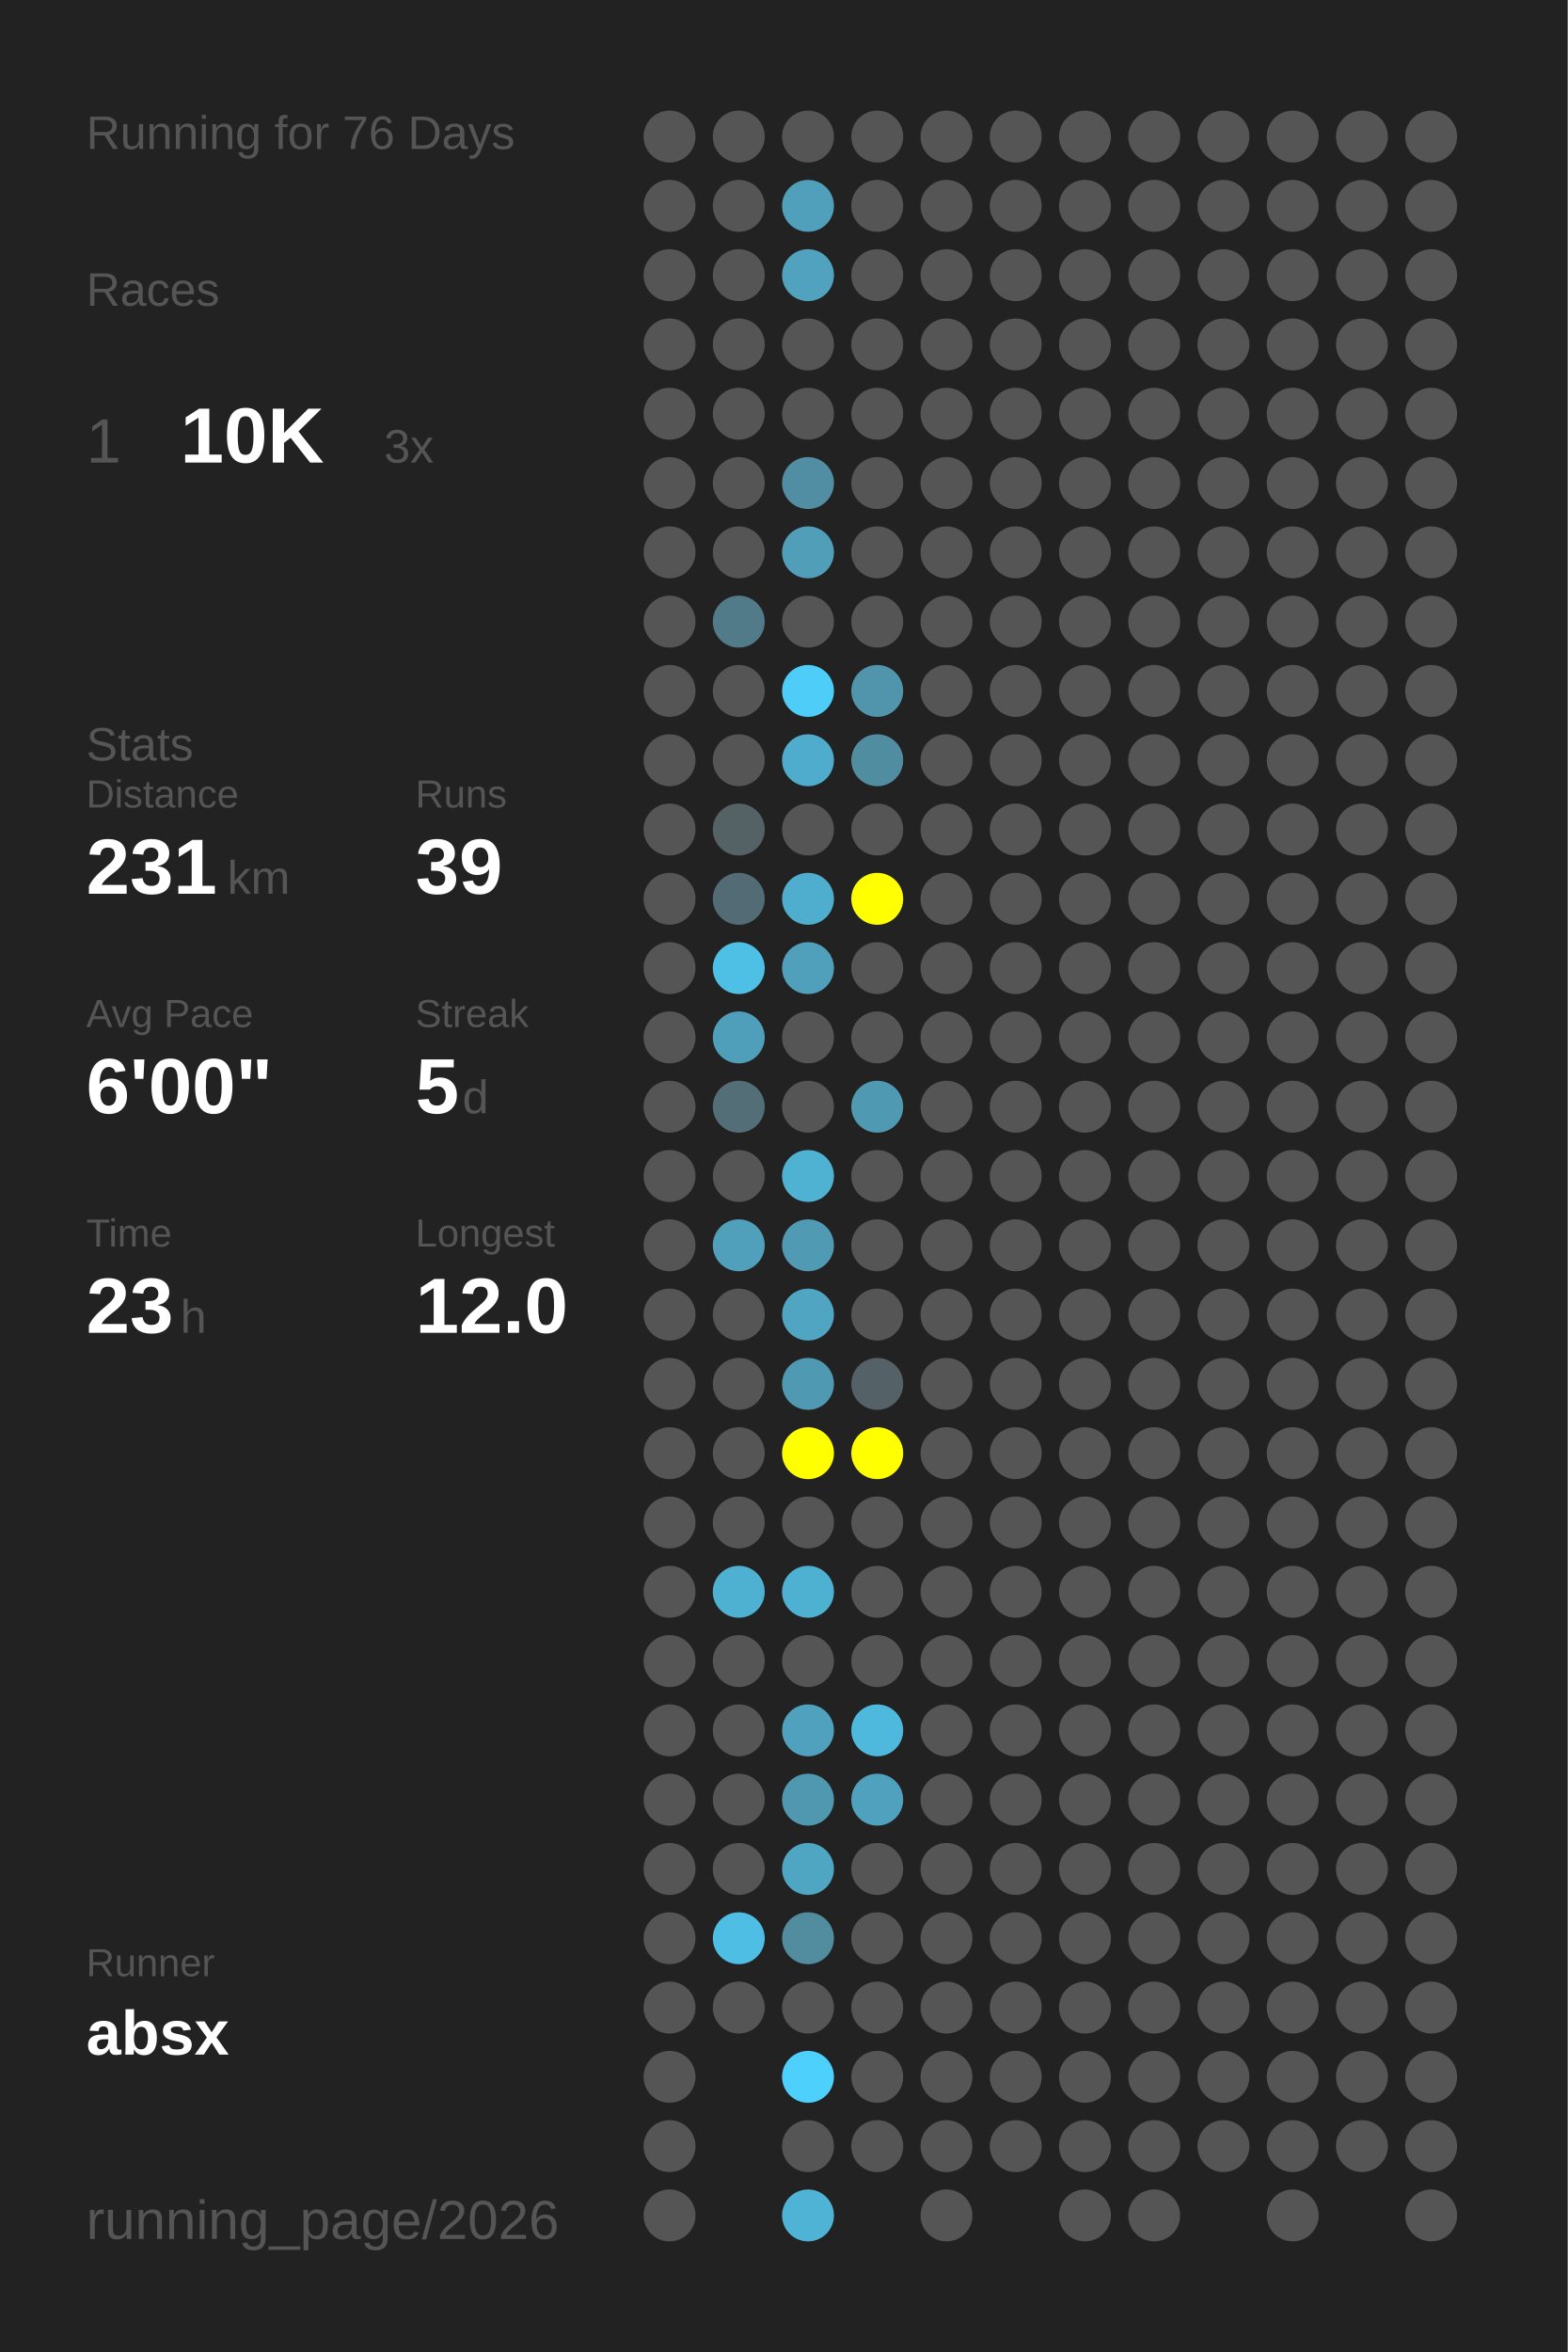
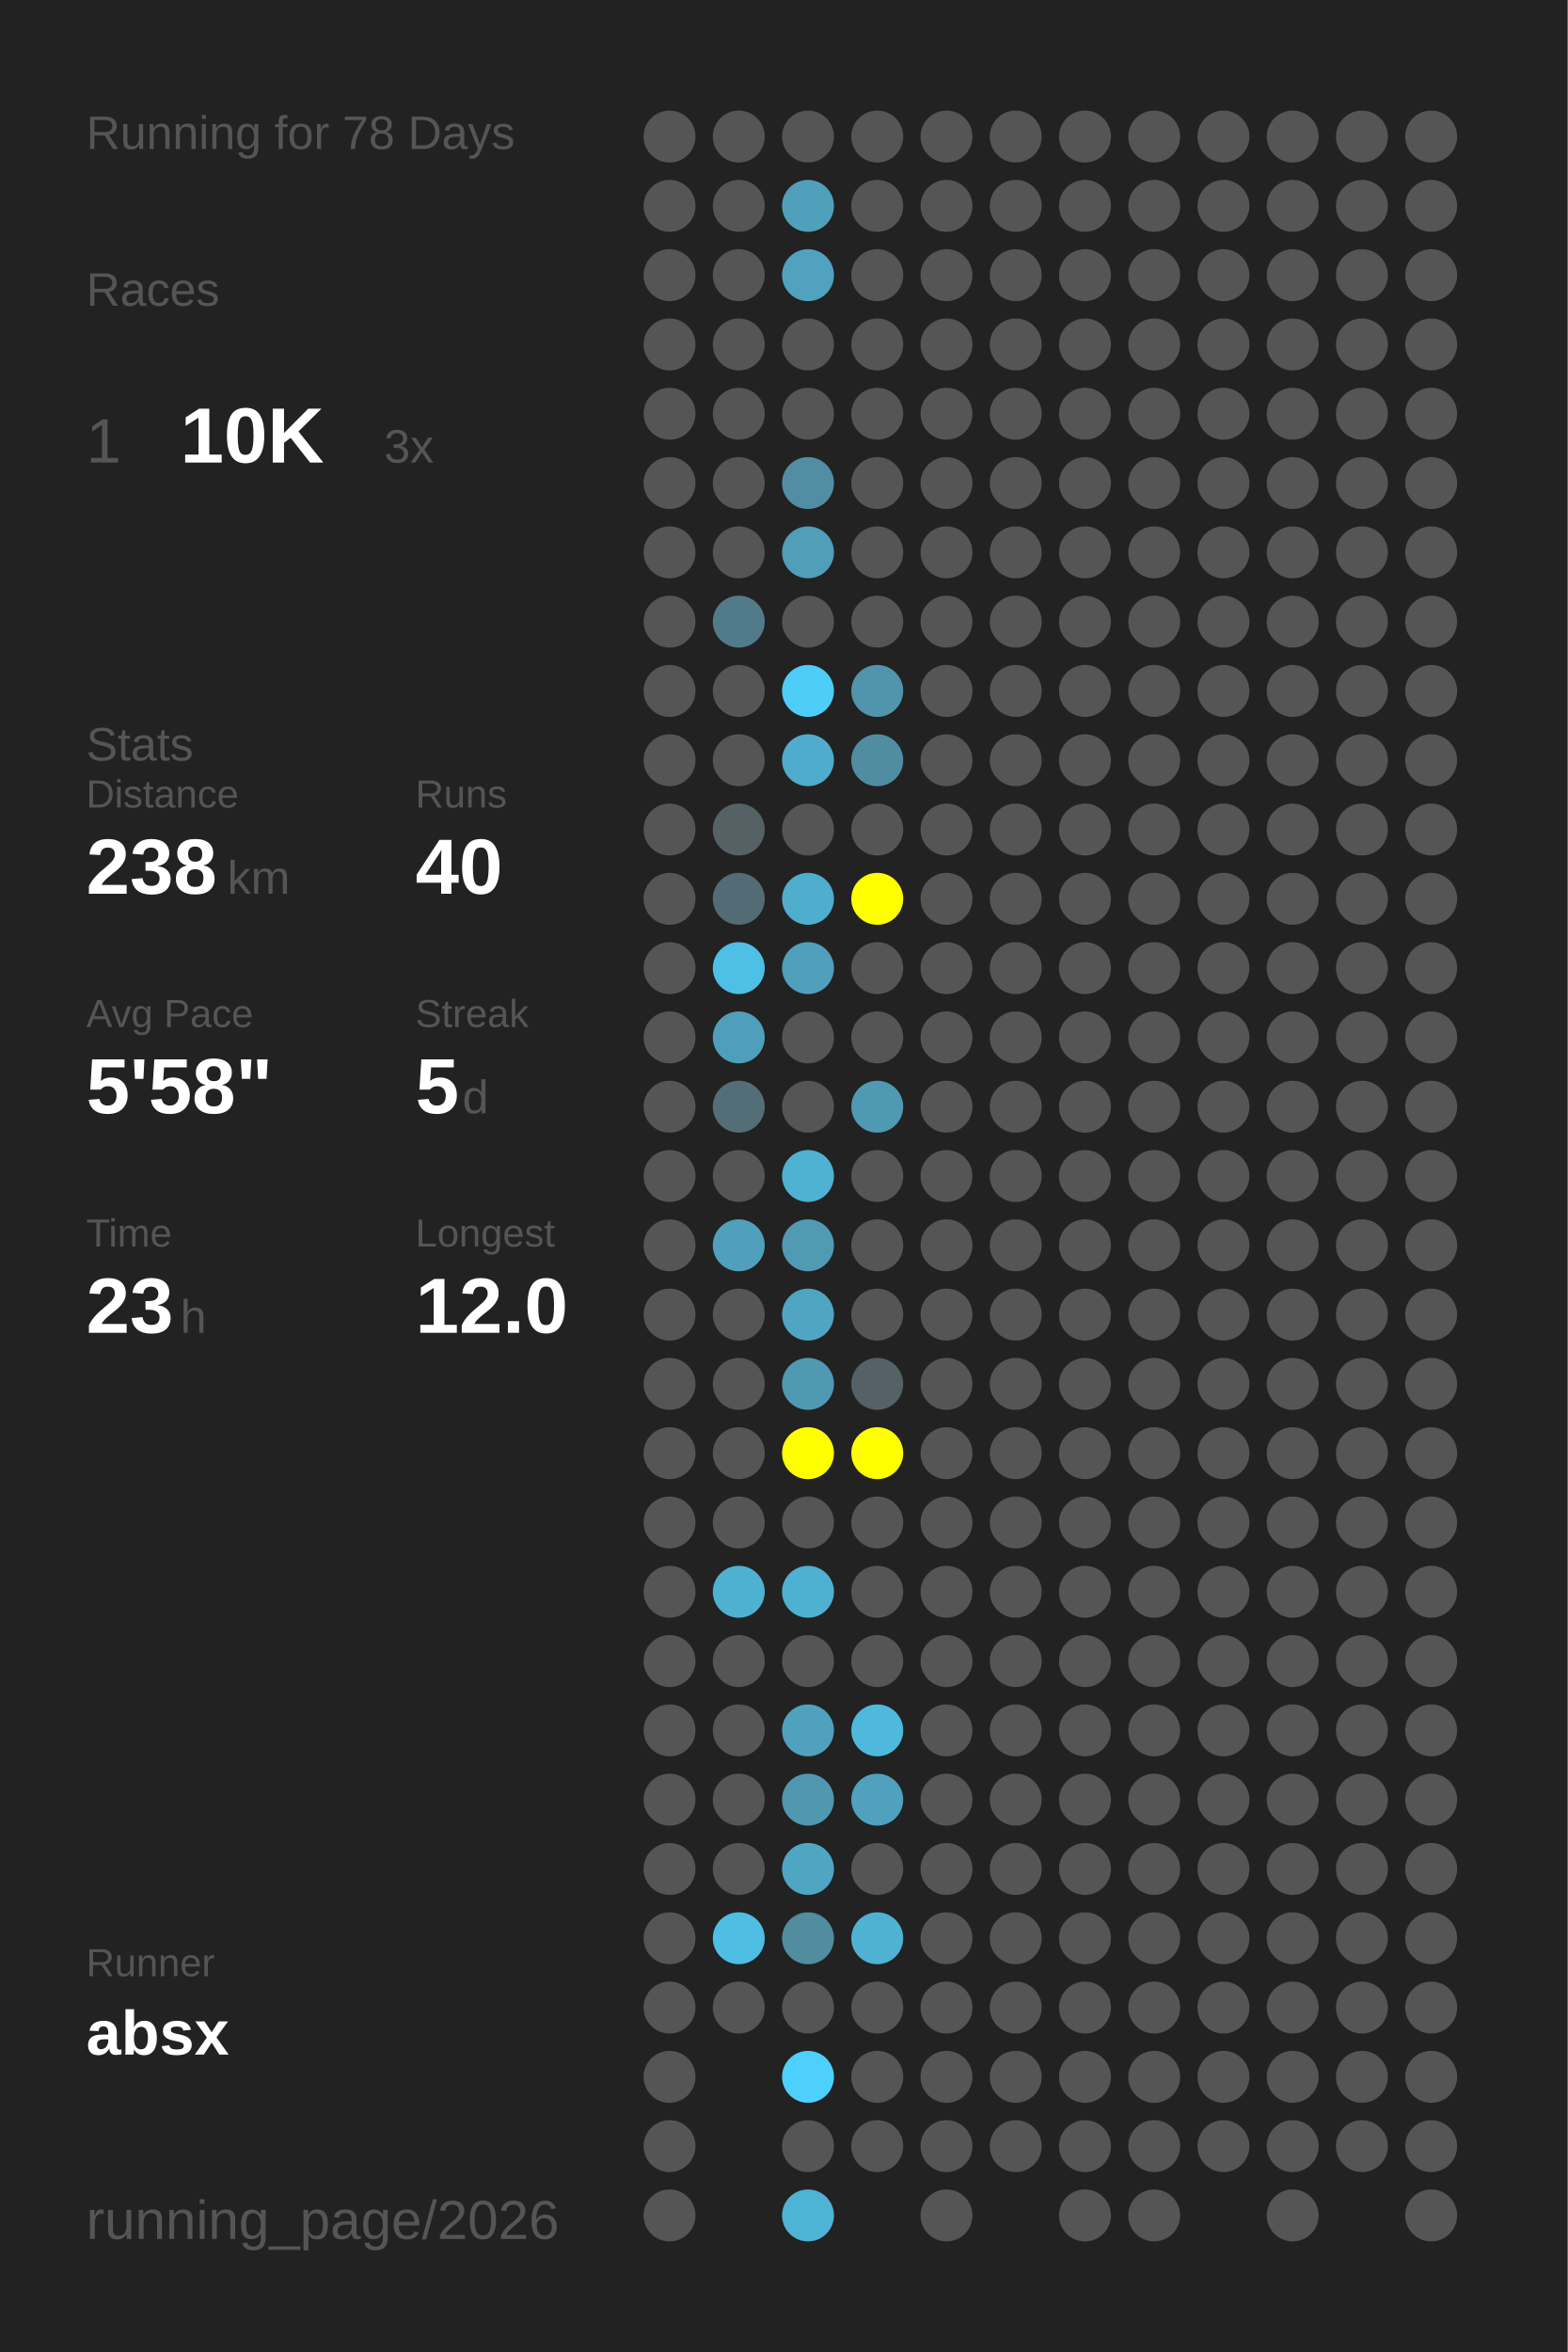
<svg xmlns="http://www.w3.org/2000/svg" baseProfile="full" height="300mm" version="1.1" viewBox="0,0,200,300" width="200mm">
  <defs />
  <rect fill="#222222" height="300" width="200" x="0" y="0" />
-   <text fill="#555555" style="font-size:6px; font-family:Arial;" x="11" y="19">Running for 76 Days</text>
+   <text fill="#555555" style="font-size:6px; font-family:Arial;" x="11" y="19">Running for 78 Days</text>
  <text fill="#555555" style="font-size:6px; font-family:Arial;" x="11" y="39">Races</text>
  <text fill="#555555" style="font-size:8px; font-family:Arial;" x="11" y="59">1</text>
  <text fill="#FFFFFF" style="font-size:10px; font-family:Arial; font-weight:bold;" x="23" y="59">10K</text>
  <text fill="#555555" style="font-size:6px; font-family:Arial;" x="49" y="59">3x</text>
  <text fill="#555555" style="font-size:6px; font-family:Arial;" x="11" y="97">Stats</text>
  <text fill="#555555" style="font-size:5px; font-family:Arial;" x="11" y="103">Distance</text>
-   <text fill="#FFFFFF" style="font-size:10px; font-family:Arial; font-weight:bold;" x="11" y="114">231</text>
+   <text fill="#FFFFFF" style="font-size:10px; font-family:Arial; font-weight:bold;" x="11" y="114">238</text>
  <text fill="#555555" style="font-size:6px; font-family:Arial;" x="29" y="114">km</text>
  <text fill="#555555" style="font-size:5px; font-family:Arial;" x="53" y="103">Runs</text>
-   <text fill="#FFFFFF" style="font-size:10px; font-family:Arial; font-weight:bold;" x="53" y="114">39</text>
+   <text fill="#FFFFFF" style="font-size:10px; font-family:Arial; font-weight:bold;" x="53" y="114">40</text>
  <text fill="#555555" style="font-size:5px; font-family:Arial;" x="11" y="131">Avg Pace</text>
-   <text fill="#FFFFFF" style="font-size:10px; font-family:Arial; font-weight:bold;" x="11" y="142">6'00"</text>
+   <text fill="#FFFFFF" style="font-size:10px; font-family:Arial; font-weight:bold;" x="11" y="142">5'58"</text>
  <text fill="#555555" style="font-size:5px; font-family:Arial;" x="53" y="131">Streak</text>
  <text fill="#FFFFFF" style="font-size:10px; font-family:Arial; font-weight:bold;" x="53" y="142">5</text>
  <text fill="#555555" style="font-size:6px; font-family:Arial;" x="59" y="142">d</text>
  <text fill="#555555" style="font-size:5px; font-family:Arial;" x="11" y="159">Time</text>
  <text fill="#FFFFFF" style="font-size:10px; font-family:Arial; font-weight:bold;" x="11" y="170">23</text>
  <text fill="#555555" style="font-size:6px; font-family:Arial;" x="23" y="170">h</text>
  <text fill="#555555" style="font-size:5px; font-family:Arial;" x="53" y="159">Longest</text>
  <text fill="#FFFFFF" style="font-size:10px; font-family:Arial; font-weight:bold;" x="53" y="170">12.0</text>
  <text fill="#555555" style="font-size:5px; font-family:Arial;" x="11" y="252.065">Runner</text>
  <text fill="#FFFFFF" style="font-size:8px; font-family:Arial; font-weight:bold;" x="11" y="262.065">absx</text>
  <text fill="#555555" style="font-size:7px; font-family:Arial;" x="11" y="285.581">running_page/2026</text>
  <circle cx="85.417" cy="17.419" fill="#555555" r="3.312" />
  <circle cx="85.417" cy="26.258" fill="#555555" r="3.312" />
  <circle cx="85.417" cy="35.097" fill="#555555" r="3.312" />
  <circle cx="85.417" cy="43.935" fill="#555555" r="3.312" />
  <circle cx="85.417" cy="52.774" fill="#555555" r="3.312" />
  <circle cx="85.417" cy="61.613" fill="#555555" r="3.312" />
  <circle cx="85.417" cy="70.452" fill="#555555" r="3.312" />
  <circle cx="85.417" cy="79.29" fill="#555555" r="3.312" />
  <circle cx="85.417" cy="88.129" fill="#555555" r="3.312" />
  <circle cx="85.417" cy="96.968" fill="#555555" r="3.312" />
  <circle cx="85.417" cy="105.806" fill="#555555" r="3.312" />
  <circle cx="85.417" cy="114.645" fill="#555555" r="3.312" />
  <circle cx="85.417" cy="123.484" fill="#555555" r="3.312" />
  <circle cx="85.417" cy="132.323" fill="#555555" r="3.312" />
  <circle cx="85.417" cy="141.161" fill="#555555" r="3.312" />
  <circle cx="85.417" cy="150" fill="#555555" r="3.312" />
  <circle cx="85.417" cy="158.839" fill="#555555" r="3.312" />
  <circle cx="85.417" cy="167.677" fill="#555555" r="3.312" />
  <circle cx="85.417" cy="176.516" fill="#555555" r="3.312" />
  <circle cx="85.417" cy="185.355" fill="#555555" r="3.312" />
  <circle cx="85.417" cy="194.194" fill="#555555" r="3.312" />
  <circle cx="85.417" cy="203.032" fill="#555555" r="3.312" />
  <circle cx="85.417" cy="211.871" fill="#555555" r="3.312" />
  <circle cx="85.417" cy="220.71" fill="#555555" r="3.312" />
  <circle cx="85.417" cy="229.548" fill="#555555" r="3.312" />
  <circle cx="85.417" cy="238.387" fill="#555555" r="3.312" />
  <circle cx="85.417" cy="247.226" fill="#555555" r="3.312" />
  <circle cx="85.417" cy="256.065" fill="#555555" r="3.312" />
  <circle cx="85.417" cy="264.903" fill="#555555" r="3.312" />
  <circle cx="85.417" cy="273.742" fill="#555555" r="3.312" />
  <circle cx="85.417" cy="282.581" fill="#555555" r="3.312" />
  <circle cx="94.25" cy="17.419" fill="#555555" r="3.312" />
  <circle cx="94.25" cy="26.258" fill="#555555" r="3.312" />
  <circle cx="94.25" cy="35.097" fill="#555555" r="3.312" />
  <circle cx="94.25" cy="43.935" fill="#555555" r="3.312" />
  <circle cx="94.25" cy="52.774" fill="#555555" r="3.312" />
  <circle cx="94.25" cy="61.613" fill="#555555" r="3.312" />
  <circle cx="94.25" cy="70.452" fill="#555555" r="3.312" />
  <circle cx="94.25" cy="79.29" fill="#527b89" r="3.312" />
  <circle cx="94.25" cy="88.129" fill="#555555" r="3.312" />
  <circle cx="94.25" cy="96.968" fill="#555555" r="3.312" />
  <circle cx="94.25" cy="105.806" fill="#546266" r="3.312" />
  <circle cx="94.25" cy="114.645" fill="#536b74" r="3.312" />
  <circle cx="94.25" cy="123.484" fill="#4ebfe5" r="3.312" />
  <circle cx="94.25" cy="132.323" fill="#509fba" r="3.312" />
  <circle cx="94.25" cy="141.161" fill="#536e77" r="3.312" />
  <circle cx="94.25" cy="150" fill="#555555" r="3.312" />
  <circle cx="94.25" cy="158.839" fill="#50a0bb" r="3.312" />
  <circle cx="94.25" cy="167.677" fill="#555555" r="3.312" />
  <circle cx="94.25" cy="176.516" fill="#555555" r="3.312" />
  <circle cx="94.25" cy="185.355" fill="#555555" r="3.312" />
  <circle cx="94.25" cy="194.194" fill="#555555" r="3.312" />
  <circle cx="94.25" cy="203.032" fill="#4fb1d2" r="3.312" />
  <circle cx="94.25" cy="211.871" fill="#555555" r="3.312" />
  <circle cx="94.25" cy="220.71" fill="#555555" r="3.312" />
  <circle cx="94.25" cy="229.548" fill="#555555" r="3.312" />
  <circle cx="94.25" cy="238.387" fill="#555555" r="3.312" />
  <circle cx="94.25" cy="247.226" fill="#4ebee4" r="3.312" />
  <circle cx="94.25" cy="256.065" fill="#555555" r="3.312" />
  <circle cx="103.083" cy="17.419" fill="#555555" r="3.312" />
  <circle cx="103.083" cy="26.258" fill="#50a0bb" r="3.312" />
  <circle cx="103.083" cy="35.097" fill="#50a2bf" r="3.312" />
  <circle cx="103.083" cy="43.935" fill="#555555" r="3.312" />
  <circle cx="103.083" cy="52.774" fill="#555555" r="3.312" />
  <circle cx="103.083" cy="61.613" fill="#518ea3" r="3.312" />
  <circle cx="103.083" cy="70.452" fill="#509eb8" r="3.312" />
  <circle cx="103.083" cy="79.29" fill="#555555" r="3.312" />
  <circle cx="103.083" cy="88.129" fill="#4dcdf8" r="3.312" />
  <circle cx="103.083" cy="96.968" fill="#4faccc" r="3.312" />
  <circle cx="103.083" cy="105.806" fill="#555555" r="3.312" />
  <circle cx="103.083" cy="114.645" fill="#4fadcd" r="3.312" />
  <circle cx="103.083" cy="123.484" fill="#50a0bb" r="3.312" />
  <circle cx="103.083" cy="132.323" fill="#555555" r="3.312" />
  <circle cx="103.083" cy="141.161" fill="#555555" r="3.312" />
  <circle cx="103.083" cy="150" fill="#4fb2d3" r="3.312" />
  <circle cx="103.083" cy="158.839" fill="#509ab3" r="3.312" />
  <circle cx="103.083" cy="167.677" fill="#4fa5c2" r="3.312" />
  <circle cx="103.083" cy="176.516" fill="#5099b2" r="3.312" />
  <circle cx="103.083" cy="185.355" fill="#FFFF00" r="3.312" />
  <circle cx="103.083" cy="194.194" fill="#555555" r="3.312" />
  <circle cx="103.083" cy="203.032" fill="#4fb1d2" r="3.312" />
  <circle cx="103.083" cy="211.871" fill="#555555" r="3.312" />
  <circle cx="103.083" cy="220.71" fill="#50a1bd" r="3.312" />
  <circle cx="103.083" cy="229.548" fill="#5098b0" r="3.312" />
  <circle cx="103.083" cy="238.387" fill="#4fa6c3" r="3.312" />
  <circle cx="103.083" cy="247.226" fill="#518c9f" r="3.312" />
  <circle cx="103.083" cy="256.065" fill="#555555" r="3.312" />
  <circle cx="103.083" cy="264.903" fill="#4dd0fc" r="3.312" />
  <circle cx="103.083" cy="273.742" fill="#555555" r="3.312" />
  <circle cx="103.083" cy="282.581" fill="#4eb3d5" r="3.312" />
  <circle cx="111.917" cy="17.419" fill="#555555" r="3.312" />
  <circle cx="111.917" cy="26.258" fill="#555555" r="3.312" />
  <circle cx="111.917" cy="35.097" fill="#555555" r="3.312" />
  <circle cx="111.917" cy="43.935" fill="#555555" r="3.312" />
  <circle cx="111.917" cy="52.774" fill="#555555" r="3.312" />
  <circle cx="111.917" cy="61.613" fill="#555555" r="3.312" />
  <circle cx="111.917" cy="70.452" fill="#555555" r="3.312" />
  <circle cx="111.917" cy="79.29" fill="#555555" r="3.312" />
  <circle cx="111.917" cy="88.129" fill="#5095ac" r="3.312" />
  <circle cx="111.917" cy="96.968" fill="#518da1" r="3.312" />
  <circle cx="111.917" cy="105.806" fill="#555555" r="3.312" />
  <circle cx="111.917" cy="114.645" fill="#FFFF00" r="3.312" />
  <circle cx="111.917" cy="123.484" fill="#555555" r="3.312" />
  <circle cx="111.917" cy="132.323" fill="#555555" r="3.312" />
  <circle cx="111.917" cy="141.161" fill="#5099b2" r="3.312" />
  <circle cx="111.917" cy="150" fill="#555555" r="3.312" />
  <circle cx="111.917" cy="158.839" fill="#555555" r="3.312" />
  <circle cx="111.917" cy="167.677" fill="#555555" r="3.312" />
  <circle cx="111.917" cy="176.516" fill="#546166" r="3.312" />
  <circle cx="111.917" cy="185.355" fill="#FFFF00" r="3.312" />
  <circle cx="111.917" cy="194.194" fill="#555555" r="3.312" />
  <circle cx="111.917" cy="203.032" fill="#555555" r="3.312" />
  <circle cx="111.917" cy="211.871" fill="#555555" r="3.312" />
  <circle cx="111.917" cy="220.71" fill="#4eb9dd" r="3.312" />
  <circle cx="111.917" cy="229.548" fill="#50a1bd" r="3.312" />
  <circle cx="111.917" cy="238.387" fill="#555555" r="3.312" />
-   <circle cx="111.917" cy="247.226" fill="#555555" r="3.312" />
+   <circle cx="111.917" cy="247.226" fill="#4fb2d3" r="3.312" />
  <circle cx="111.917" cy="256.065" fill="#555555" r="3.312" />
  <circle cx="111.917" cy="264.903" fill="#555555" r="3.312" />
  <circle cx="111.917" cy="273.742" fill="#555555" r="3.312" />
  <circle cx="120.75" cy="17.419" fill="#555555" r="3.312" />
  <circle cx="120.75" cy="26.258" fill="#555555" r="3.312" />
  <circle cx="120.75" cy="35.097" fill="#555555" r="3.312" />
  <circle cx="120.75" cy="43.935" fill="#555555" r="3.312" />
  <circle cx="120.75" cy="52.774" fill="#555555" r="3.312" />
  <circle cx="120.75" cy="61.613" fill="#555555" r="3.312" />
  <circle cx="120.75" cy="70.452" fill="#555555" r="3.312" />
  <circle cx="120.75" cy="79.29" fill="#555555" r="3.312" />
  <circle cx="120.75" cy="88.129" fill="#555555" r="3.312" />
  <circle cx="120.75" cy="96.968" fill="#555555" r="3.312" />
  <circle cx="120.75" cy="105.806" fill="#555555" r="3.312" />
  <circle cx="120.75" cy="114.645" fill="#555555" r="3.312" />
  <circle cx="120.75" cy="123.484" fill="#555555" r="3.312" />
  <circle cx="120.75" cy="132.323" fill="#555555" r="3.312" />
  <circle cx="120.75" cy="141.161" fill="#555555" r="3.312" />
  <circle cx="120.75" cy="150" fill="#555555" r="3.312" />
  <circle cx="120.75" cy="158.839" fill="#555555" r="3.312" />
  <circle cx="120.75" cy="167.677" fill="#555555" r="3.312" />
  <circle cx="120.75" cy="176.516" fill="#555555" r="3.312" />
  <circle cx="120.75" cy="185.355" fill="#555555" r="3.312" />
  <circle cx="120.75" cy="194.194" fill="#555555" r="3.312" />
  <circle cx="120.75" cy="203.032" fill="#555555" r="3.312" />
  <circle cx="120.75" cy="211.871" fill="#555555" r="3.312" />
  <circle cx="120.75" cy="220.71" fill="#555555" r="3.312" />
  <circle cx="120.75" cy="229.548" fill="#555555" r="3.312" />
  <circle cx="120.75" cy="238.387" fill="#555555" r="3.312" />
  <circle cx="120.75" cy="247.226" fill="#555555" r="3.312" />
  <circle cx="120.75" cy="256.065" fill="#555555" r="3.312" />
  <circle cx="120.75" cy="264.903" fill="#555555" r="3.312" />
  <circle cx="120.75" cy="273.742" fill="#555555" r="3.312" />
  <circle cx="120.75" cy="282.581" fill="#555555" r="3.312" />
  <circle cx="129.583" cy="17.419" fill="#555555" r="3.312" />
  <circle cx="129.583" cy="26.258" fill="#555555" r="3.312" />
  <circle cx="129.583" cy="35.097" fill="#555555" r="3.312" />
  <circle cx="129.583" cy="43.935" fill="#555555" r="3.312" />
  <circle cx="129.583" cy="52.774" fill="#555555" r="3.312" />
  <circle cx="129.583" cy="61.613" fill="#555555" r="3.312" />
  <circle cx="129.583" cy="70.452" fill="#555555" r="3.312" />
  <circle cx="129.583" cy="79.29" fill="#555555" r="3.312" />
  <circle cx="129.583" cy="88.129" fill="#555555" r="3.312" />
  <circle cx="129.583" cy="96.968" fill="#555555" r="3.312" />
  <circle cx="129.583" cy="105.806" fill="#555555" r="3.312" />
  <circle cx="129.583" cy="114.645" fill="#555555" r="3.312" />
  <circle cx="129.583" cy="123.484" fill="#555555" r="3.312" />
  <circle cx="129.583" cy="132.323" fill="#555555" r="3.312" />
  <circle cx="129.583" cy="141.161" fill="#555555" r="3.312" />
  <circle cx="129.583" cy="150" fill="#555555" r="3.312" />
  <circle cx="129.583" cy="158.839" fill="#555555" r="3.312" />
  <circle cx="129.583" cy="167.677" fill="#555555" r="3.312" />
  <circle cx="129.583" cy="176.516" fill="#555555" r="3.312" />
  <circle cx="129.583" cy="185.355" fill="#555555" r="3.312" />
  <circle cx="129.583" cy="194.194" fill="#555555" r="3.312" />
  <circle cx="129.583" cy="203.032" fill="#555555" r="3.312" />
  <circle cx="129.583" cy="211.871" fill="#555555" r="3.312" />
  <circle cx="129.583" cy="220.71" fill="#555555" r="3.312" />
  <circle cx="129.583" cy="229.548" fill="#555555" r="3.312" />
  <circle cx="129.583" cy="238.387" fill="#555555" r="3.312" />
  <circle cx="129.583" cy="247.226" fill="#555555" r="3.312" />
  <circle cx="129.583" cy="256.065" fill="#555555" r="3.312" />
  <circle cx="129.583" cy="264.903" fill="#555555" r="3.312" />
  <circle cx="129.583" cy="273.742" fill="#555555" r="3.312" />
  <circle cx="138.417" cy="17.419" fill="#555555" r="3.312" />
  <circle cx="138.417" cy="26.258" fill="#555555" r="3.312" />
  <circle cx="138.417" cy="35.097" fill="#555555" r="3.312" />
  <circle cx="138.417" cy="43.935" fill="#555555" r="3.312" />
  <circle cx="138.417" cy="52.774" fill="#555555" r="3.312" />
  <circle cx="138.417" cy="61.613" fill="#555555" r="3.312" />
  <circle cx="138.417" cy="70.452" fill="#555555" r="3.312" />
  <circle cx="138.417" cy="79.29" fill="#555555" r="3.312" />
  <circle cx="138.417" cy="88.129" fill="#555555" r="3.312" />
  <circle cx="138.417" cy="96.968" fill="#555555" r="3.312" />
  <circle cx="138.417" cy="105.806" fill="#555555" r="3.312" />
  <circle cx="138.417" cy="114.645" fill="#555555" r="3.312" />
  <circle cx="138.417" cy="123.484" fill="#555555" r="3.312" />
  <circle cx="138.417" cy="132.323" fill="#555555" r="3.312" />
  <circle cx="138.417" cy="141.161" fill="#555555" r="3.312" />
  <circle cx="138.417" cy="150" fill="#555555" r="3.312" />
  <circle cx="138.417" cy="158.839" fill="#555555" r="3.312" />
  <circle cx="138.417" cy="167.677" fill="#555555" r="3.312" />
  <circle cx="138.417" cy="176.516" fill="#555555" r="3.312" />
  <circle cx="138.417" cy="185.355" fill="#555555" r="3.312" />
  <circle cx="138.417" cy="194.194" fill="#555555" r="3.312" />
  <circle cx="138.417" cy="203.032" fill="#555555" r="3.312" />
  <circle cx="138.417" cy="211.871" fill="#555555" r="3.312" />
  <circle cx="138.417" cy="220.71" fill="#555555" r="3.312" />
  <circle cx="138.417" cy="229.548" fill="#555555" r="3.312" />
  <circle cx="138.417" cy="238.387" fill="#555555" r="3.312" />
  <circle cx="138.417" cy="247.226" fill="#555555" r="3.312" />
  <circle cx="138.417" cy="256.065" fill="#555555" r="3.312" />
  <circle cx="138.417" cy="264.903" fill="#555555" r="3.312" />
  <circle cx="138.417" cy="273.742" fill="#555555" r="3.312" />
  <circle cx="138.417" cy="282.581" fill="#555555" r="3.312" />
  <circle cx="147.25" cy="17.419" fill="#555555" r="3.312" />
  <circle cx="147.25" cy="26.258" fill="#555555" r="3.312" />
  <circle cx="147.25" cy="35.097" fill="#555555" r="3.312" />
  <circle cx="147.25" cy="43.935" fill="#555555" r="3.312" />
  <circle cx="147.25" cy="52.774" fill="#555555" r="3.312" />
  <circle cx="147.25" cy="61.613" fill="#555555" r="3.312" />
  <circle cx="147.25" cy="70.452" fill="#555555" r="3.312" />
  <circle cx="147.25" cy="79.29" fill="#555555" r="3.312" />
  <circle cx="147.25" cy="88.129" fill="#555555" r="3.312" />
  <circle cx="147.25" cy="96.968" fill="#555555" r="3.312" />
  <circle cx="147.25" cy="105.806" fill="#555555" r="3.312" />
  <circle cx="147.25" cy="114.645" fill="#555555" r="3.312" />
  <circle cx="147.25" cy="123.484" fill="#555555" r="3.312" />
  <circle cx="147.25" cy="132.323" fill="#555555" r="3.312" />
  <circle cx="147.25" cy="141.161" fill="#555555" r="3.312" />
  <circle cx="147.25" cy="150" fill="#555555" r="3.312" />
  <circle cx="147.25" cy="158.839" fill="#555555" r="3.312" />
  <circle cx="147.25" cy="167.677" fill="#555555" r="3.312" />
  <circle cx="147.25" cy="176.516" fill="#555555" r="3.312" />
  <circle cx="147.25" cy="185.355" fill="#555555" r="3.312" />
  <circle cx="147.25" cy="194.194" fill="#555555" r="3.312" />
  <circle cx="147.25" cy="203.032" fill="#555555" r="3.312" />
  <circle cx="147.25" cy="211.871" fill="#555555" r="3.312" />
  <circle cx="147.25" cy="220.71" fill="#555555" r="3.312" />
  <circle cx="147.25" cy="229.548" fill="#555555" r="3.312" />
  <circle cx="147.25" cy="238.387" fill="#555555" r="3.312" />
  <circle cx="147.25" cy="247.226" fill="#555555" r="3.312" />
  <circle cx="147.25" cy="256.065" fill="#555555" r="3.312" />
  <circle cx="147.25" cy="264.903" fill="#555555" r="3.312" />
  <circle cx="147.25" cy="273.742" fill="#555555" r="3.312" />
  <circle cx="147.25" cy="282.581" fill="#555555" r="3.312" />
  <circle cx="156.083" cy="17.419" fill="#555555" r="3.312" />
  <circle cx="156.083" cy="26.258" fill="#555555" r="3.312" />
  <circle cx="156.083" cy="35.097" fill="#555555" r="3.312" />
  <circle cx="156.083" cy="43.935" fill="#555555" r="3.312" />
  <circle cx="156.083" cy="52.774" fill="#555555" r="3.312" />
  <circle cx="156.083" cy="61.613" fill="#555555" r="3.312" />
  <circle cx="156.083" cy="70.452" fill="#555555" r="3.312" />
  <circle cx="156.083" cy="79.29" fill="#555555" r="3.312" />
  <circle cx="156.083" cy="88.129" fill="#555555" r="3.312" />
  <circle cx="156.083" cy="96.968" fill="#555555" r="3.312" />
  <circle cx="156.083" cy="105.806" fill="#555555" r="3.312" />
  <circle cx="156.083" cy="114.645" fill="#555555" r="3.312" />
  <circle cx="156.083" cy="123.484" fill="#555555" r="3.312" />
  <circle cx="156.083" cy="132.323" fill="#555555" r="3.312" />
  <circle cx="156.083" cy="141.161" fill="#555555" r="3.312" />
  <circle cx="156.083" cy="150" fill="#555555" r="3.312" />
  <circle cx="156.083" cy="158.839" fill="#555555" r="3.312" />
  <circle cx="156.083" cy="167.677" fill="#555555" r="3.312" />
  <circle cx="156.083" cy="176.516" fill="#555555" r="3.312" />
  <circle cx="156.083" cy="185.355" fill="#555555" r="3.312" />
  <circle cx="156.083" cy="194.194" fill="#555555" r="3.312" />
  <circle cx="156.083" cy="203.032" fill="#555555" r="3.312" />
  <circle cx="156.083" cy="211.871" fill="#555555" r="3.312" />
  <circle cx="156.083" cy="220.71" fill="#555555" r="3.312" />
  <circle cx="156.083" cy="229.548" fill="#555555" r="3.312" />
  <circle cx="156.083" cy="238.387" fill="#555555" r="3.312" />
  <circle cx="156.083" cy="247.226" fill="#555555" r="3.312" />
  <circle cx="156.083" cy="256.065" fill="#555555" r="3.312" />
  <circle cx="156.083" cy="264.903" fill="#555555" r="3.312" />
  <circle cx="156.083" cy="273.742" fill="#555555" r="3.312" />
  <circle cx="164.917" cy="17.419" fill="#555555" r="3.312" />
  <circle cx="164.917" cy="26.258" fill="#555555" r="3.312" />
  <circle cx="164.917" cy="35.097" fill="#555555" r="3.312" />
  <circle cx="164.917" cy="43.935" fill="#555555" r="3.312" />
  <circle cx="164.917" cy="52.774" fill="#555555" r="3.312" />
  <circle cx="164.917" cy="61.613" fill="#555555" r="3.312" />
  <circle cx="164.917" cy="70.452" fill="#555555" r="3.312" />
  <circle cx="164.917" cy="79.29" fill="#555555" r="3.312" />
  <circle cx="164.917" cy="88.129" fill="#555555" r="3.312" />
  <circle cx="164.917" cy="96.968" fill="#555555" r="3.312" />
  <circle cx="164.917" cy="105.806" fill="#555555" r="3.312" />
  <circle cx="164.917" cy="114.645" fill="#555555" r="3.312" />
  <circle cx="164.917" cy="123.484" fill="#555555" r="3.312" />
  <circle cx="164.917" cy="132.323" fill="#555555" r="3.312" />
  <circle cx="164.917" cy="141.161" fill="#555555" r="3.312" />
  <circle cx="164.917" cy="150" fill="#555555" r="3.312" />
  <circle cx="164.917" cy="158.839" fill="#555555" r="3.312" />
  <circle cx="164.917" cy="167.677" fill="#555555" r="3.312" />
  <circle cx="164.917" cy="176.516" fill="#555555" r="3.312" />
  <circle cx="164.917" cy="185.355" fill="#555555" r="3.312" />
  <circle cx="164.917" cy="194.194" fill="#555555" r="3.312" />
  <circle cx="164.917" cy="203.032" fill="#555555" r="3.312" />
  <circle cx="164.917" cy="211.871" fill="#555555" r="3.312" />
  <circle cx="164.917" cy="220.71" fill="#555555" r="3.312" />
  <circle cx="164.917" cy="229.548" fill="#555555" r="3.312" />
  <circle cx="164.917" cy="238.387" fill="#555555" r="3.312" />
  <circle cx="164.917" cy="247.226" fill="#555555" r="3.312" />
  <circle cx="164.917" cy="256.065" fill="#555555" r="3.312" />
  <circle cx="164.917" cy="264.903" fill="#555555" r="3.312" />
  <circle cx="164.917" cy="273.742" fill="#555555" r="3.312" />
  <circle cx="164.917" cy="282.581" fill="#555555" r="3.312" />
  <circle cx="173.75" cy="17.419" fill="#555555" r="3.312" />
  <circle cx="173.75" cy="26.258" fill="#555555" r="3.312" />
  <circle cx="173.75" cy="35.097" fill="#555555" r="3.312" />
  <circle cx="173.75" cy="43.935" fill="#555555" r="3.312" />
  <circle cx="173.75" cy="52.774" fill="#555555" r="3.312" />
  <circle cx="173.75" cy="61.613" fill="#555555" r="3.312" />
  <circle cx="173.75" cy="70.452" fill="#555555" r="3.312" />
  <circle cx="173.75" cy="79.29" fill="#555555" r="3.312" />
  <circle cx="173.75" cy="88.129" fill="#555555" r="3.312" />
  <circle cx="173.75" cy="96.968" fill="#555555" r="3.312" />
  <circle cx="173.75" cy="105.806" fill="#555555" r="3.312" />
  <circle cx="173.75" cy="114.645" fill="#555555" r="3.312" />
  <circle cx="173.75" cy="123.484" fill="#555555" r="3.312" />
  <circle cx="173.75" cy="132.323" fill="#555555" r="3.312" />
  <circle cx="173.75" cy="141.161" fill="#555555" r="3.312" />
  <circle cx="173.75" cy="150" fill="#555555" r="3.312" />
  <circle cx="173.75" cy="158.839" fill="#555555" r="3.312" />
  <circle cx="173.75" cy="167.677" fill="#555555" r="3.312" />
  <circle cx="173.75" cy="176.516" fill="#555555" r="3.312" />
  <circle cx="173.75" cy="185.355" fill="#555555" r="3.312" />
  <circle cx="173.75" cy="194.194" fill="#555555" r="3.312" />
  <circle cx="173.75" cy="203.032" fill="#555555" r="3.312" />
  <circle cx="173.75" cy="211.871" fill="#555555" r="3.312" />
  <circle cx="173.75" cy="220.71" fill="#555555" r="3.312" />
  <circle cx="173.75" cy="229.548" fill="#555555" r="3.312" />
  <circle cx="173.75" cy="238.387" fill="#555555" r="3.312" />
  <circle cx="173.75" cy="247.226" fill="#555555" r="3.312" />
  <circle cx="173.75" cy="256.065" fill="#555555" r="3.312" />
  <circle cx="173.75" cy="264.903" fill="#555555" r="3.312" />
  <circle cx="173.75" cy="273.742" fill="#555555" r="3.312" />
  <circle cx="182.583" cy="17.419" fill="#555555" r="3.312" />
  <circle cx="182.583" cy="26.258" fill="#555555" r="3.312" />
  <circle cx="182.583" cy="35.097" fill="#555555" r="3.312" />
  <circle cx="182.583" cy="43.935" fill="#555555" r="3.312" />
  <circle cx="182.583" cy="52.774" fill="#555555" r="3.312" />
  <circle cx="182.583" cy="61.613" fill="#555555" r="3.312" />
  <circle cx="182.583" cy="70.452" fill="#555555" r="3.312" />
  <circle cx="182.583" cy="79.29" fill="#555555" r="3.312" />
  <circle cx="182.583" cy="88.129" fill="#555555" r="3.312" />
  <circle cx="182.583" cy="96.968" fill="#555555" r="3.312" />
  <circle cx="182.583" cy="105.806" fill="#555555" r="3.312" />
  <circle cx="182.583" cy="114.645" fill="#555555" r="3.312" />
  <circle cx="182.583" cy="123.484" fill="#555555" r="3.312" />
  <circle cx="182.583" cy="132.323" fill="#555555" r="3.312" />
  <circle cx="182.583" cy="141.161" fill="#555555" r="3.312" />
  <circle cx="182.583" cy="150" fill="#555555" r="3.312" />
  <circle cx="182.583" cy="158.839" fill="#555555" r="3.312" />
  <circle cx="182.583" cy="167.677" fill="#555555" r="3.312" />
  <circle cx="182.583" cy="176.516" fill="#555555" r="3.312" />
  <circle cx="182.583" cy="185.355" fill="#555555" r="3.312" />
  <circle cx="182.583" cy="194.194" fill="#555555" r="3.312" />
  <circle cx="182.583" cy="203.032" fill="#555555" r="3.312" />
  <circle cx="182.583" cy="211.871" fill="#555555" r="3.312" />
  <circle cx="182.583" cy="220.71" fill="#555555" r="3.312" />
  <circle cx="182.583" cy="229.548" fill="#555555" r="3.312" />
  <circle cx="182.583" cy="238.387" fill="#555555" r="3.312" />
  <circle cx="182.583" cy="247.226" fill="#555555" r="3.312" />
  <circle cx="182.583" cy="256.065" fill="#555555" r="3.312" />
  <circle cx="182.583" cy="264.903" fill="#555555" r="3.312" />
  <circle cx="182.583" cy="273.742" fill="#555555" r="3.312" />
  <circle cx="182.583" cy="282.581" fill="#555555" r="3.312" />
</svg>
